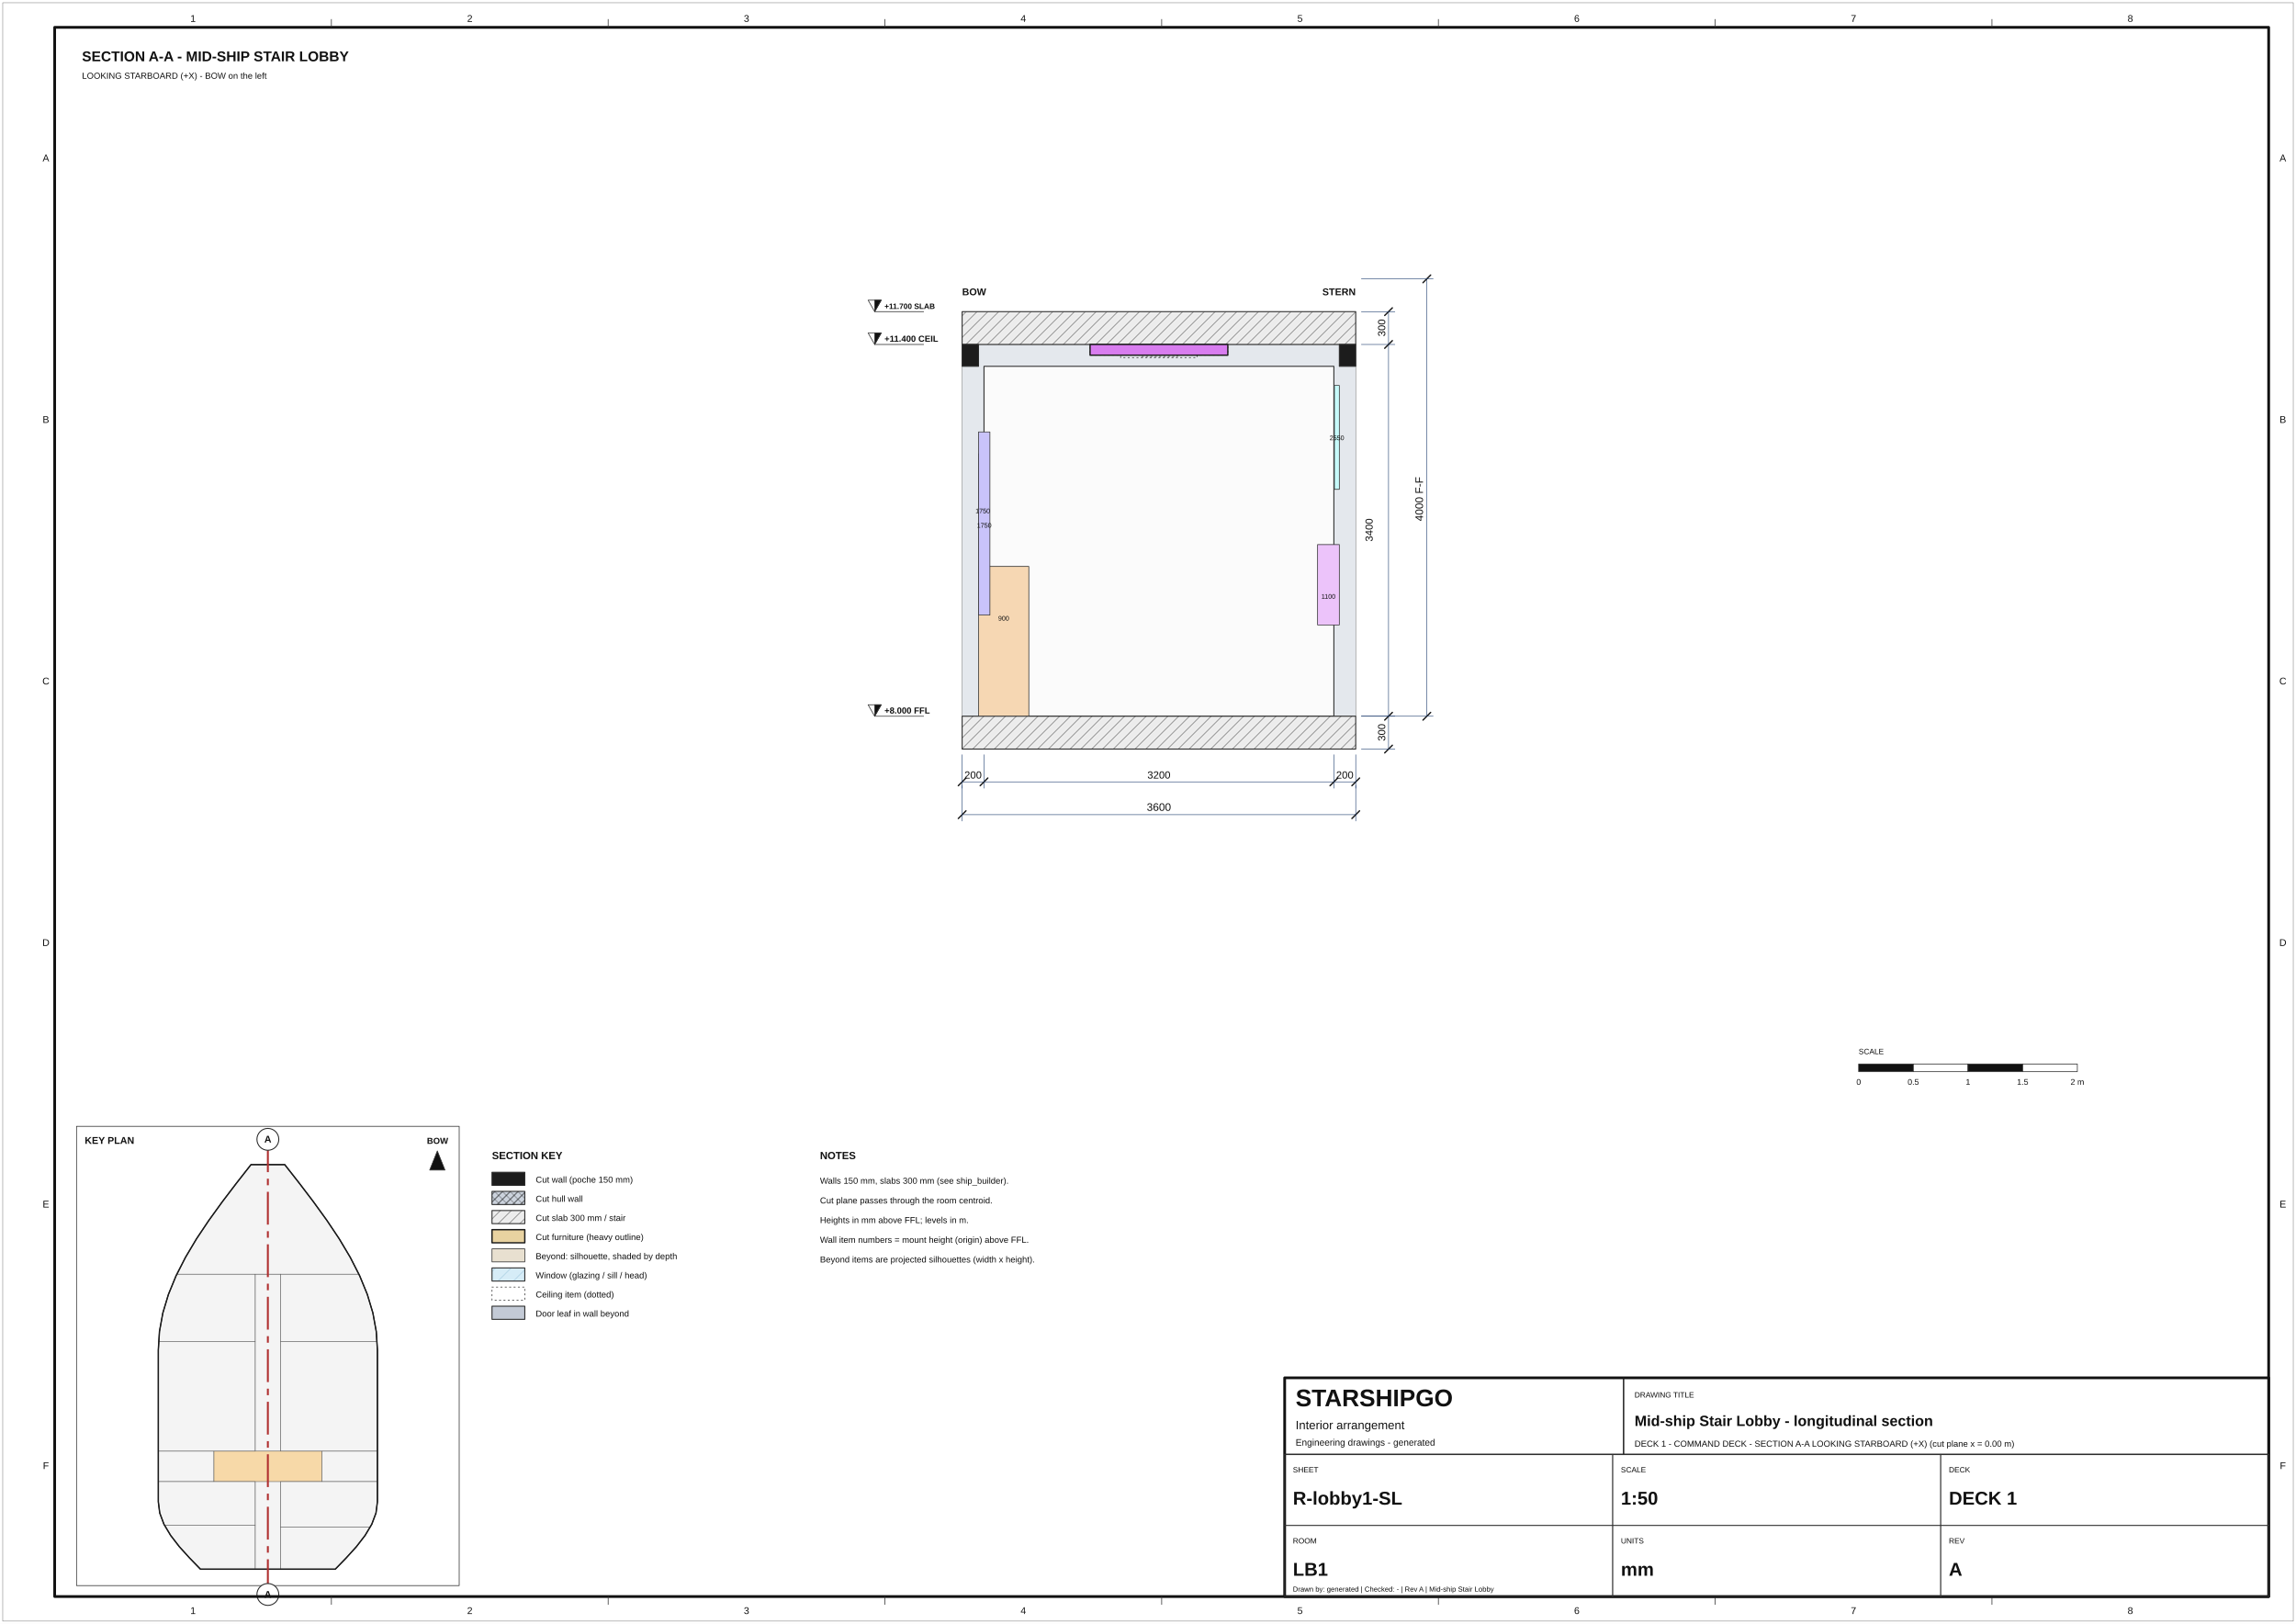
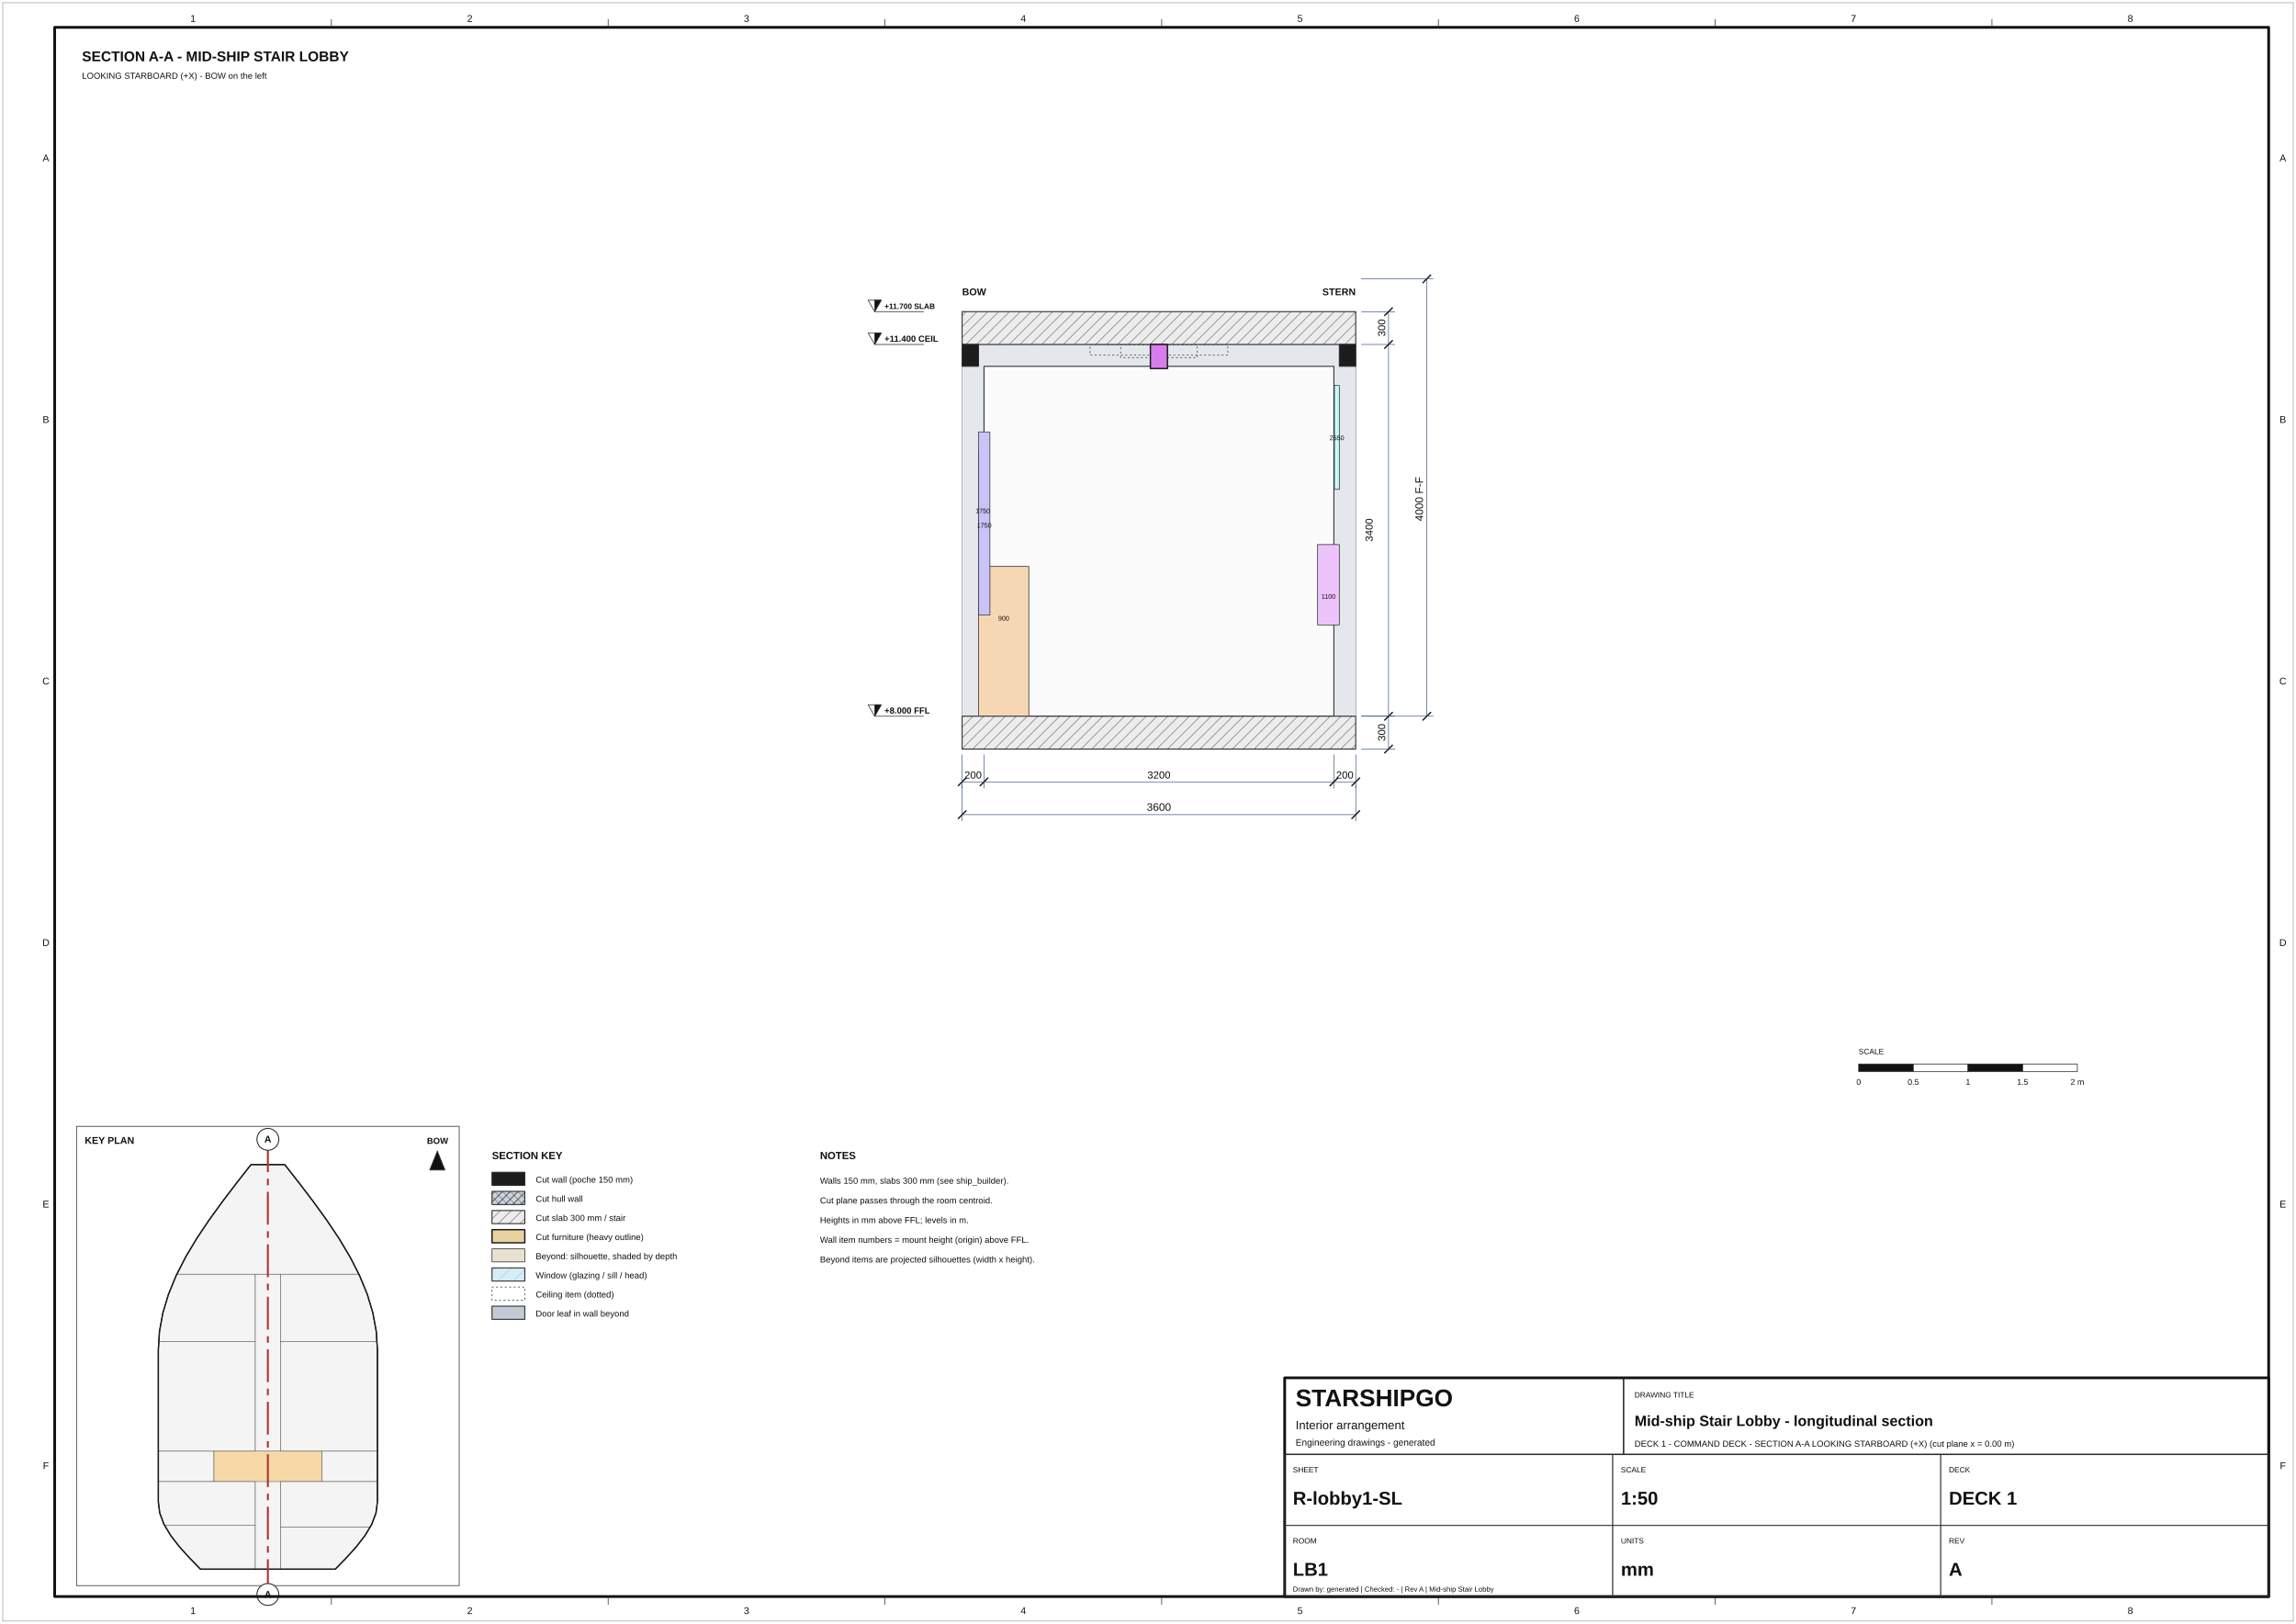
<svg xmlns="http://www.w3.org/2000/svg" width="420mm" height="297mm" viewBox="0 0 420 297">
  <style>
.t{font-family:Arial, Helvetica, 'DejaVu Sans', sans-serif;fill:#111}
.b{font-weight:bold}.i{font-style:italic}
.h{stroke:#111;stroke-width:.5;stroke-linejoin:round;stroke-linecap:round}
.m{stroke:#1a1a1a;stroke-width:.25;stroke-linejoin:round;stroke-linecap:round}
.n{stroke:#2a2a2a;stroke-width:.18;stroke-linejoin:round}
.f{stroke:#333;stroke-width:.13;stroke-linejoin:round}
.x{stroke:#555;stroke-width:.07}
.g{stroke:#9a9a9a;stroke-width:.1}
.gg{stroke:#c4c4c4;stroke-width:.08}
.d{stroke:#1d3c6e;stroke-width:.1}
.dsh{stroke:#222;stroke-width:.18;stroke-dasharray:1.6 .8}
.dot{stroke:#444;stroke-width:.14;stroke-dasharray:.25 .55;stroke-linecap:round}
.hid{stroke:#777;stroke-width:.12;stroke-dasharray:1 .7}
.cl{stroke:#b03030;stroke-width:.12;stroke-dasharray:5 1 1 1}
.cut{stroke:#b03030;stroke-width:.35;stroke-dasharray:6 1.2 1.2 1.2}
.red{stroke:#b03030;stroke-width:.13;stroke-dasharray:1.2 .7}
.none{stroke:none}
.halo{paint-order:stroke;stroke:#fff;stroke-width:.8;stroke-linejoin:round}
</style>
  <defs>
    <pattern id="hSlab" width="1.4" height="1.4" patternUnits="userSpaceOnUse" patternTransform="rotate(45)">
      <rect width="1.4" height="1.4" fill="#ececec" />
      <line x1="0" y1="0" x2="0" y2="1.4" stroke="#222" stroke-width=".13" />
    </pattern>
    <pattern id="hHull" width="1" height="1" patternUnits="userSpaceOnUse" patternTransform="rotate(45)">
      <rect width="1" height="1" fill="#c9d0da" />
      <line x1="0" y1="0" x2="0" y2="1" stroke="#111" stroke-width=".2" />
      <line x1="0" y1="0" x2="1" y2="0" stroke="#111" stroke-width=".1" />
    </pattern>
    <pattern id="hHole" width="1.6" height="1.6" patternUnits="userSpaceOnUse" patternTransform="rotate(-45)">
      <line x1="0" y1="0" x2="0" y2="1.6" stroke="#444" stroke-width=".12" />
    </pattern>
    <pattern id="hZone" width="1.8" height="1.8" patternUnits="userSpaceOnUse" patternTransform="rotate(45)">
      <line x1="0" y1="0" x2="0" y2="1.8" stroke="#d08080" stroke-width=".1" />
    </pattern>
    <pattern id="hPlen" width="1.6" height="1.6" patternUnits="userSpaceOnUse">
      <circle cx=".4" cy=".4" r=".12" fill="#888" />
      <circle cx="1.2" cy="1.2" r=".12" fill="#888" />
    </pattern>
    <pattern id="hGlass" width="2" height="2" patternUnits="userSpaceOnUse" patternTransform="rotate(45)">
      <rect width="2" height="2" fill="#d6ecf7" />
      <line x1="0" y1="0" x2="0" y2="2" stroke="#5a9abb" stroke-width=".08" />
    </pattern>
    <pattern id="hFloor" width="1.2" height="1.2" patternUnits="userSpaceOnUse" patternTransform="rotate(-45)">
      <rect width="1.2" height="1.2" fill="#f2f2f2" />
      <line x1="0" y1="0" x2="0" y2="1.2" stroke="#555" stroke-width=".1" />
    </pattern>
  </defs>
  <rect x="0" y="0" width="420" height="297" fill="#ffffff" />
  <text x="15" y="11.2" font-size="2.6" class="t b">SECTION A-A - MID-SHIP STAIR LOBBY</text>
  <text x="15" y="14.4" font-size="1.6" class="t" fill="#555">LOOKING STARBOARD (+X)  -  BOW on the left</text>
  <clipPath id="clipA">
    <rect x="175.7" y="56.7" width="72.6" height="80.6" />
  </clipPath>
  <g clip-path="url(#clipA)">
    <polygon points="176,63 248,63 248,131 176,131" class="x" fill="#e4e8ed" />
    <polygon points="180,67 244,67 244,131 180,131" class="n" fill="#fbfbfb" />
    <polygon points="179,83 180.56,83 180.56,109 179,109" class="f" fill="#dbbbf7" />
    <polygon points="205,63 219,63 219,65.4 205,65.4" class="dot" fill="none" />
-     <polygon points="208.62,63 215.38,63 215.38,65.2 208.62,65.2" class="dot" fill="none" />
    <polygon points="244.1,70.5 245,70.5 245,89.5 244.1,89.5" class="f" fill="#c6fafa" />
+     <polygon points="199.4,63 224.6,63 224.6,64.96 199.4,64.96" class="dot" fill="none" />
    <polygon points="179,103.6 188.2,103.6 188.2,131.2 179,131.2" class="f" fill="#f6d7b3" />
    <polygon points="179,79 181.08,79 181.08,112.5 179,112.5" class="f" fill="#c9c3fa" />
    <polygon points="241.02,99.6 245,99.6 245,114.3 241.02,114.3" class="f" fill="#ecc3fa" />
-     <polygon points="199.4,63 224.6,63 224.6,64.96 199.4,64.96" class="dot" fill="none" />
+     <polygon points="210.44,63 213.56,63 213.56,67.4 210.44,67.4" class="dot" fill="none" />
    <polygon points="176,131 248,131 248,137 176,137" class="n" fill="url(#hSlab)" />
    <polygon points="176,57 248,57 248,63 176,63" class="n" fill="url(#hSlab)" />
    <polygon points="176,63 179,63 179,67 176,67" class="n" fill="#1c1c1c" />
    <polygon points="245,63 248,63 248,67 245,67" class="n" fill="#1c1c1c" />
-     <polygon points="199.4,63 224.6,63 224.6,64.96 199.4,64.96" class="m" fill="#d87def" />
+     <polygon points="210.44,63 213.56,63 213.56,67.4 210.44,67.4" class="m" fill="#d87def" />
  </g>
  <text x="183.6" y="113.5" font-size="1.2" class="t" text-anchor="middle" fill="#444">900</text>
  <text x="180.04" y="96.5" font-size="1.2" class="t" text-anchor="middle" fill="#444">1750</text>
  <text x="243.01" y="109.5" font-size="1.2" class="t" text-anchor="middle" fill="#444">1100</text>
  <text x="179.78" y="93.86" font-size="1.2" class="t" text-anchor="middle" fill="#444">1750</text>
  <text x="244.55" y="80.5" font-size="1.2" class="t" text-anchor="middle" fill="#444">2550</text>
  <text x="176" y="54" font-size="1.8" class="t b">BOW</text>
  <text x="248" y="54" font-size="1.8" class="t b" text-anchor="end">STERN</text>
  <line x1="254" y1="137" x2="254" y2="57" class="d" />
  <line x1="253.3" y1="137.7" x2="254.7" y2="136.3" class="m" />
  <line x1="249" y1="137" x2="255.2" y2="137" class="d" />
  <line x1="253.3" y1="131.7" x2="254.7" y2="130.3" class="m" />
  <line x1="249" y1="131" x2="255.2" y2="131" class="d" />
  <line x1="253.3" y1="63.7" x2="254.7" y2="62.3" class="m" />
  <line x1="249" y1="63" x2="255.2" y2="63" class="d" />
  <line x1="253.3" y1="57.7" x2="254.7" y2="56.3" class="m" />
  <line x1="249" y1="57" x2="255.2" y2="57" class="d" />
  <text x="253.4" y="135.54" font-size="1.9" class="t" transform="rotate(-90 253.4 135.54)">300</text>
  <text x="251.1" y="99.05" font-size="1.9" class="t" transform="rotate(-90 251.1 99.05)">3400</text>
  <text x="253.4" y="61.54" font-size="1.9" class="t" transform="rotate(-90 253.4 61.54)">300</text>
  <line x1="261" y1="51" x2="261" y2="131" class="d" />
  <line x1="260.3" y1="51.7" x2="261.7" y2="50.3" class="m" />
  <line x1="260.3" y1="131.7" x2="261.7" y2="130.3" class="m" />
  <line x1="249" y1="51" x2="262.2" y2="51" class="d" />
  <line x1="249" y1="131" x2="262.2" y2="131" class="d" />
  <text x="260.3" y="95.32" font-size="2" class="t" transform="rotate(-90 260.3 95.32)">4000 F-F</text>
  <line x1="160" y1="131" x2="169" y2="131" class="f" />
  <polygon points="160,131 158.8,128.9 161.2,128.9" class="f" fill="#fff" />
  <polygon points="160,131 161.2,128.9 160,128.9" class="f" fill="#111" />
  <text x="161.8" y="130.5" font-size="1.6" class="t b">+8.000 FFL</text>
  <line x1="160" y1="63" x2="169" y2="63" class="f" />
  <polygon points="160,63 158.8,60.9 161.2,60.9" class="f" fill="#fff" />
  <polygon points="160,63 161.2,60.9 160,60.9" class="f" fill="#111" />
  <text x="161.8" y="62.5" font-size="1.6" class="t b">+11.400 CEIL</text>
  <line x1="160" y1="57" x2="169" y2="57" class="f" />
  <polygon points="160,57 158.8,54.9 161.2,54.9" class="f" fill="#fff" />
  <polygon points="160,57 161.2,54.9 160,54.9" class="f" fill="#111" />
  <text x="161.8" y="56.5" font-size="1.4" class="t b">+11.700 SLAB</text>
  <line x1="176" y1="143" x2="248" y2="143" class="d" />
  <line x1="175.3" y1="143.7" x2="176.7" y2="142.3" class="m" />
  <line x1="176" y1="138" x2="176" y2="144.2" class="d" />
  <line x1="179.3" y1="143.7" x2="180.7" y2="142.3" class="m" />
  <line x1="180" y1="138" x2="180" y2="144.2" class="d" />
  <line x1="243.3" y1="143.7" x2="244.7" y2="142.3" class="m" />
  <line x1="244" y1="138" x2="244" y2="144.2" class="d" />
  <line x1="247.3" y1="143.7" x2="248.7" y2="142.3" class="m" />
  <line x1="248" y1="138" x2="248" y2="144.2" class="d" />
  <text x="178" y="142.4" font-size="1.9" class="t" text-anchor="middle">200</text>
  <text x="212" y="142.4" font-size="1.9" class="t" text-anchor="middle">3200</text>
  <text x="246" y="142.4" font-size="1.9" class="t" text-anchor="middle">200</text>
  <line x1="176" y1="149" x2="248" y2="149" class="d" />
  <line x1="175.3" y1="149.7" x2="176.7" y2="148.3" class="m" />
  <line x1="247.3" y1="149.7" x2="248.7" y2="148.3" class="m" />
  <line x1="176" y1="143.6" x2="176" y2="150.2" class="d" />
  <line x1="248" y1="143.6" x2="248" y2="150.2" class="d" />
  <text x="212" y="148.3" font-size="2" class="t" text-anchor="middle">3600</text>
  <text x="340" y="192.8" font-size="1.4" class="t" fill="#666">SCALE</text>
  <rect x="340" y="194.6" width="10" height="1.4" class="f" fill="#111" />
  <rect x="350" y="194.6" width="10" height="1.4" class="f" fill="#fff" />
  <rect x="360" y="194.6" width="10" height="1.4" class="f" fill="#111" />
  <rect x="370" y="194.6" width="10" height="1.4" class="f" fill="#fff" />
  <text x="340" y="198.4" font-size="1.5" class="t" text-anchor="middle">0</text>
  <text x="350" y="198.4" font-size="1.5" class="t" text-anchor="middle">0.5</text>
  <text x="360" y="198.4" font-size="1.5" class="t" text-anchor="middle">1</text>
  <text x="370" y="198.4" font-size="1.5" class="t" text-anchor="middle">1.5</text>
  <text x="380" y="198.4" font-size="1.5" class="t" text-anchor="middle">2 m</text>
  <rect x="14" y="206" width="70" height="84" class="f" fill="none" />
  <text x="15.5" y="209.2" font-size="1.8" class="t b">KEY PLAN</text>
  <polygon points="52.08,213 54.74,216.39 57.32,219.78 59.78,223.18 62.05,226.57 64.07,229.96 65.8,233.35 67.19,236.74 68.21,240.13 68.83,243.53 69.04,246.92 69.04,274.67 68.78,276.72 68.01,278.78 66.78,280.83 65.19,282.89 63.33,284.94 61.33,287 36.67,287 34.67,284.94 32.81,282.89 31.22,280.83 29.99,278.78 29.22,276.72 28.96,274.67 28.96,246.92 29.17,243.53 29.79,240.13 30.81,236.74 32.2,233.35 33.93,229.96 35.95,226.57 38.22,223.18 40.68,219.78 43.26,216.39 45.92,213" class="n" fill="#f4f4f4" />
  <polygon points="46.69,233.04 51.31,233.04 51.31,265.42 46.69,265.42" class="x" fill="none" />
  <polygon points="46.69,270.97 51.31,270.97 51.31,287 46.69,287" class="x" fill="none" />
  <polygon points="39.13,265.42 58.87,265.42 58.87,270.97 39.13,270.97" class="x" fill="#f7d9a8" />
  <polygon points="28.96,265.42 39.13,265.42 39.13,270.97 28.96,270.97" class="x" fill="none" />
  <polygon points="58.87,265.42 69.04,265.42 69.04,270.97 58.87,270.97" class="x" fill="none" />
  <polygon points="33.93,229.96 35.95,226.57 38.22,223.18 40.68,219.78 43.26,216.39 45.92,213 52.08,213 54.74,216.39 57.32,219.78 59.78,223.18 62.05,226.57 64.07,229.96 65.65,233.04 32.35,233.04" class="x" fill="none" />
  <polygon points="29.17,243.53 29.79,240.13 30.81,236.74 32.2,233.35 32.35,233.04 46.69,233.04 46.69,245.38 29.05,245.38" class="x" fill="none" />
  <polygon points="28.96,246.92 29.05,245.38 46.69,245.38 46.69,265.42 28.96,265.42" class="x" fill="none" />
  <polygon points="51.31,233.04 65.65,233.04 65.8,233.35 67.19,236.74 68.21,240.13 68.83,243.53 68.95,245.38 51.31,245.38" class="x" fill="none" />
  <polygon points="51.31,245.38 68.95,245.38 69.04,246.92 69.04,265.42 51.31,265.42" class="x" fill="none" />
  <polygon points="29.99,278.78 29.22,276.72 28.96,274.67 28.96,270.97 46.69,270.97 46.69,278.98 30.11,278.98" class="x" fill="none" />
  <polygon points="34.67,284.94 32.81,282.89 31.22,280.83 30.11,278.98 46.69,278.98 46.69,287 36.67,287" class="x" fill="none" />
  <polygon points="51.31,270.97 69.04,270.97 69.04,274.67 68.78,276.72 68.01,278.78 67.7,279.29 51.31,279.29" class="x" fill="none" />
  <polygon points="51.31,279.29 67.7,279.29 66.78,280.83 65.19,282.89 63.33,284.94 61.33,287 51.31,287" class="x" fill="none" />
  <polygon points="52.08,213 54.74,216.39 57.32,219.78 59.78,223.18 62.05,226.57 64.07,229.96 65.8,233.35 67.19,236.74 68.21,240.13 68.83,243.53 69.04,246.92 69.04,274.67 68.78,276.72 68.01,278.78 66.78,280.83 65.19,282.89 63.33,284.94 61.33,287 36.67,287 34.67,284.94 32.81,282.89 31.22,280.83 29.99,278.78 29.22,276.72 28.96,274.67 28.96,246.92 29.17,243.53 29.79,240.13 30.81,236.74 32.2,233.35 33.93,229.96 35.95,226.57 38.22,223.18 40.68,219.78 43.26,216.39 45.92,213" class="m" fill="none" />
  <line x1="49" y1="208.38" x2="49" y2="291.62" class="cut" />
  <circle cx="49" cy="208.38" r="2" class="n" fill="#fff" />
  <text x="49" y="208.97" font-size="1.8" class="t b" text-anchor="middle">A</text>
  <circle cx="49" cy="291.62" r="2" class="n" fill="#fff" />
  <text x="49" y="292.23" font-size="1.8" class="t b" text-anchor="middle">A</text>
  <text x="82" y="209.2" font-size="1.6" class="t b" text-anchor="end">BOW</text>
  <polygon points="80,210.5 81.4,214 78.6,214" class="f" fill="#111" />
  <text x="90" y="212" font-size="1.9" class="t b">SECTION KEY</text>
  <rect x="90" y="214.4" width="6" height="2.4" class="n" fill="#1c1c1c" />
  <text x="98" y="216.3" font-size="1.6" class="t">Cut wall (poche 150 mm)</text>
  <rect x="90" y="217.9" width="6" height="2.4" class="n" fill="url(#hHull)" />
  <text x="98" y="219.8" font-size="1.6" class="t">Cut hull wall</text>
  <rect x="90" y="221.4" width="6" height="2.4" class="n" fill="url(#hSlab)" />
  <text x="98" y="223.3" font-size="1.6" class="t">Cut slab 300 mm / stair</text>
  <rect x="90" y="224.9" width="6" height="2.4" class="m" fill="#e8d2a0" />
  <text x="98" y="226.8" font-size="1.6" class="t">Cut furniture (heavy outline)</text>
  <rect x="90" y="228.4" width="6" height="2.4" class="f" fill="#e8e0d0" />
  <text x="98" y="230.3" font-size="1.6" class="t">Beyond: silhouette, shaded by depth</text>
  <rect x="90" y="231.9" width="6" height="2.4" class="n" fill="url(#hGlass)" />
  <text x="98" y="233.8" font-size="1.6" class="t">Window (glazing / sill / head)</text>
  <rect x="90" y="235.4" width="6" height="2.4" class="dot" fill="none" />
  <text x="98" y="237.3" font-size="1.6" class="t">Ceiling item (dotted)</text>
  <rect x="90" y="238.9" width="6" height="2.4" class="n" fill="#c3cad6" />
  <text x="98" y="240.8" font-size="1.6" class="t">Door leaf in wall beyond</text>
  <text x="150" y="212" font-size="1.9" class="t b">NOTES</text>
  <text x="150" y="216.5" font-size="1.6" class="t">Walls 150 mm, slabs 300 mm (see ship_builder).</text>
  <text x="150" y="220.1" font-size="1.6" class="t">Cut plane passes through the room centroid.</text>
  <text x="150" y="223.7" font-size="1.6" class="t">Heights in mm above FFL; levels in m.</text>
  <text x="150" y="227.3" font-size="1.6" class="t">Wall item numbers = mount height (origin) above FFL.</text>
  <text x="150" y="230.9" font-size="1.6" class="t">Beyond items are projected silhouettes (width x height).</text>
  <rect x="0.5" y="0.5" width="419" height="296" class="x" fill="none" />
  <rect x="10" y="5" width="405" height="287" class="h" fill="none" />
  <text x="35.31" y="4" font-size="1.8" class="t" text-anchor="middle">1</text>
  <text x="35.31" y="295.2" font-size="1.8" class="t" text-anchor="middle">1</text>
  <text x="85.94" y="4" font-size="1.8" class="t" text-anchor="middle">2</text>
  <text x="85.94" y="295.2" font-size="1.8" class="t" text-anchor="middle">2</text>
  <line x1="60.62" y1="3.5" x2="60.62" y2="5" class="f" />
  <line x1="60.62" y1="292" x2="60.62" y2="293.5" class="f" />
  <text x="136.56" y="4" font-size="1.8" class="t" text-anchor="middle">3</text>
  <text x="136.56" y="295.2" font-size="1.8" class="t" text-anchor="middle">3</text>
  <line x1="111.25" y1="3.5" x2="111.25" y2="5" class="f" />
  <line x1="111.25" y1="292" x2="111.25" y2="293.5" class="f" />
  <text x="187.19" y="4" font-size="1.8" class="t" text-anchor="middle">4</text>
  <text x="187.19" y="295.2" font-size="1.8" class="t" text-anchor="middle">4</text>
  <line x1="161.88" y1="3.5" x2="161.88" y2="5" class="f" />
  <line x1="161.88" y1="292" x2="161.88" y2="293.5" class="f" />
  <text x="237.81" y="4" font-size="1.8" class="t" text-anchor="middle">5</text>
  <text x="237.81" y="295.2" font-size="1.8" class="t" text-anchor="middle">5</text>
  <line x1="212.5" y1="3.5" x2="212.5" y2="5" class="f" />
  <line x1="212.5" y1="292" x2="212.5" y2="293.5" class="f" />
  <text x="288.44" y="4" font-size="1.8" class="t" text-anchor="middle">6</text>
  <text x="288.44" y="295.2" font-size="1.8" class="t" text-anchor="middle">6</text>
  <line x1="263.12" y1="3.5" x2="263.12" y2="5" class="f" />
  <line x1="263.12" y1="292" x2="263.12" y2="293.5" class="f" />
  <text x="339.06" y="4" font-size="1.8" class="t" text-anchor="middle">7</text>
  <text x="339.06" y="295.2" font-size="1.8" class="t" text-anchor="middle">7</text>
  <line x1="313.75" y1="3.5" x2="313.75" y2="5" class="f" />
  <line x1="313.75" y1="292" x2="313.75" y2="293.5" class="f" />
  <text x="389.69" y="4" font-size="1.8" class="t" text-anchor="middle">8</text>
  <text x="389.69" y="295.2" font-size="1.8" class="t" text-anchor="middle">8</text>
  <line x1="364.38" y1="3.5" x2="364.38" y2="5" class="f" />
  <line x1="364.38" y1="292" x2="364.38" y2="293.5" class="f" />
  <text x="8.4" y="29.52" font-size="1.8" class="t" text-anchor="middle">A</text>
  <text x="417.6" y="29.52" font-size="1.8" class="t" text-anchor="middle">A</text>
  <text x="8.4" y="77.35" font-size="1.8" class="t" text-anchor="middle">B</text>
  <text x="417.6" y="77.35" font-size="1.8" class="t" text-anchor="middle">B</text>
  <text x="8.4" y="125.18" font-size="1.8" class="t" text-anchor="middle">C</text>
  <text x="417.6" y="125.18" font-size="1.8" class="t" text-anchor="middle">C</text>
  <text x="8.4" y="173.02" font-size="1.8" class="t" text-anchor="middle">D</text>
  <text x="417.6" y="173.02" font-size="1.8" class="t" text-anchor="middle">D</text>
  <text x="8.4" y="220.85" font-size="1.8" class="t" text-anchor="middle">E</text>
  <text x="417.6" y="220.85" font-size="1.8" class="t" text-anchor="middle">E</text>
  <text x="8.4" y="268.68" font-size="1.8" class="t" text-anchor="middle">F</text>
  <text x="417.6" y="268.68" font-size="1.8" class="t" text-anchor="middle">F</text>
  <rect x="235" y="252" width="180" height="40" class="h" fill="#ffffff" />
  <line x1="235" y1="266" x2="415" y2="266" class="m" />
  <line x1="297" y1="252" x2="297" y2="266" class="m" />
  <text x="237" y="257.2" font-size="4.4" class="t b">STARSHIPGO</text>
  <text x="237" y="261.4" font-size="2.2" class="t">Interior arrangement</text>
  <text x="237" y="264.4" font-size="1.7" class="t" fill="#444">Engineering drawings - generated</text>
  <text x="299" y="255.6" font-size="1.4" class="t" fill="#666">DRAWING TITLE</text>
  <text x="299" y="260.8" font-size="2.7" class="t b">Mid-ship Stair Lobby - longitudinal section</text>
  <text x="299" y="264.6" font-size="1.6" class="t">DECK 1 - COMMAND DECK  -  SECTION A-A LOOKING STARBOARD (+X)  (cut plane x = 0.00 m)</text>
  <rect x="235" y="266" width="60" height="13" class="f" fill="none" />
  <text x="236.5" y="269.3" font-size="1.4" class="t" fill="#666">SHEET</text>
  <text x="236.5" y="275.2" font-size="3.4" class="t b">R-lobby1-SL</text>
  <rect x="295" y="266" width="60" height="13" class="f" fill="none" />
  <text x="296.5" y="269.3" font-size="1.4" class="t" fill="#666">SCALE</text>
  <text x="296.5" y="275.2" font-size="3.4" class="t b">1:50</text>
  <rect x="355" y="266" width="60" height="13" class="f" fill="none" />
  <text x="356.5" y="269.3" font-size="1.4" class="t" fill="#666">DECK</text>
  <text x="356.5" y="275.2" font-size="3.4" class="t b">DECK 1</text>
  <rect x="235" y="279" width="60" height="13" class="f" fill="none" />
  <text x="236.5" y="282.3" font-size="1.4" class="t" fill="#666">ROOM</text>
  <text x="236.5" y="288.2" font-size="3.4" class="t b">LB1</text>
  <rect x="295" y="279" width="60" height="13" class="f" fill="none" />
  <text x="296.5" y="282.3" font-size="1.4" class="t" fill="#666">UNITS</text>
  <text x="296.5" y="288.2" font-size="3.4" class="t b">mm</text>
  <rect x="355" y="279" width="60" height="13" class="f" fill="none" />
  <text x="356.5" y="282.3" font-size="1.4" class="t" fill="#666">REV</text>
  <text x="356.5" y="288.2" font-size="3.4" class="t b">A</text>
  <text x="236.5" y="291.1" font-size="1.3" class="t" fill="#555">Drawn by: generated   |   Checked: -   |   Rev A   |   Mid-ship Stair Lobby</text>
</svg>
